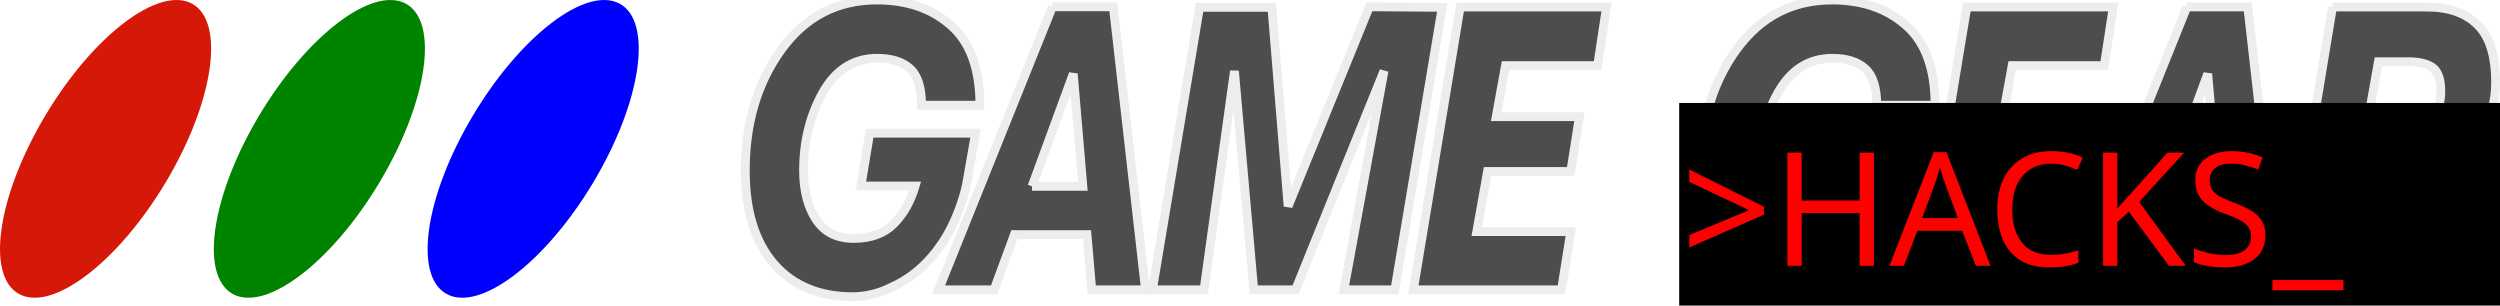
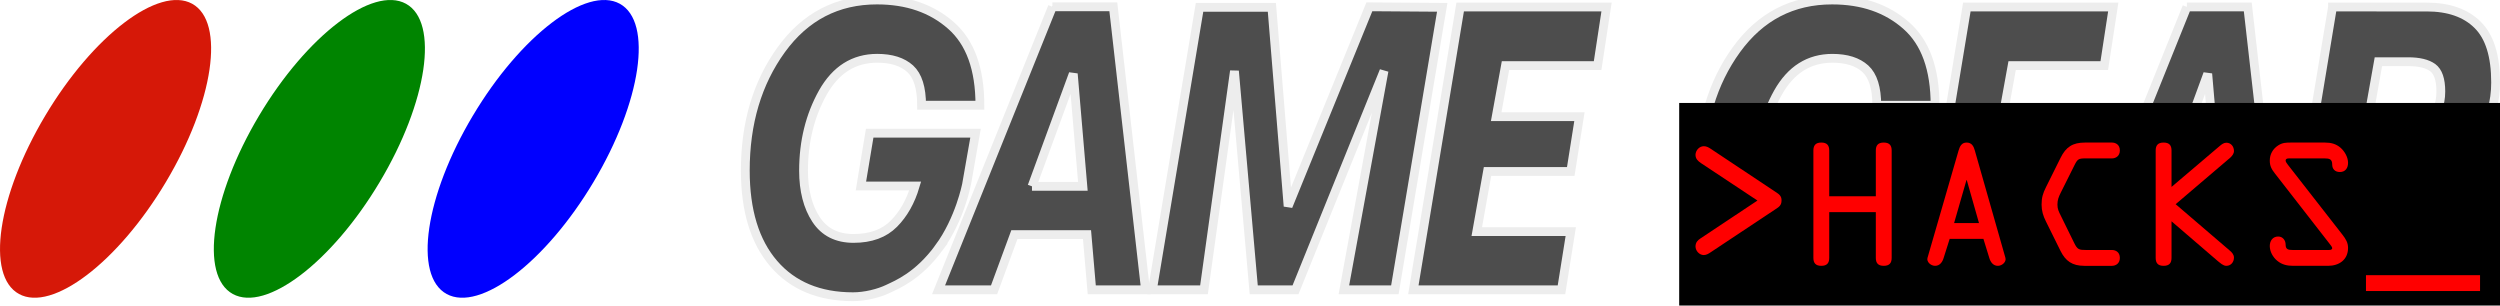
<svg xmlns="http://www.w3.org/2000/svg" version="1.1" id="Layer_1" x="0px" y="0px" width="567.93px" height="69.41px" viewBox="0 0 567.93 69.41" enable-background="new 0 0 567.93 69.41" xml:space="preserve">
  <g id="g3">
-     <path id="path5" fill="#4D4D4D" stroke="#EDEDED" stroke-width="2" d="M213.302,56.3c-4.779,6.492-9.51,8.334-11.58,9.33   c-2.068,0.998-5.201,1.779-7.941,1.779c-7.689,0-13.688-2.509-18-7.5c-4.314-5.017-6.469-12.048-6.469-21.165   c0-10.782,2.719-19.924,8.182-27.472C182.954,3.75,190.194,0,199.214,0c6.846,0,12.445,1.922,16.828,5.789   c4.383,3.844,6.564,9.891,6.564,18.117h-13.244c0-3.938-0.867-6.703-2.604-8.298c-1.732-1.569-4.219-2.366-7.477-2.366   c-5.32,0-9.422,2.601-12.352,7.78c-2.906,5.204-4.385,11.109-4.385,17.742c0,4.524,0.963,8.229,2.838,11.086   c1.898,2.885,4.732,4.313,8.508,4.313c3.938,0,6.984-1.125,9.188-3.354c2.18-2.201,3.797-5.063,4.828-8.556h-12.33l1.996-12h24.045   l-2.039,11.625c0,0.007-1.52,7.931-6.28,14.422H213.302z" />
+     <path id="path5" fill="#4D4D4D" stroke="#EDEDED" stroke-width="2" d="M213.302,56.3c-4.779,6.492-9.51,8.334-11.58,9.33   c-2.068,0.998-5.201,1.779-7.941,1.779c-7.689,0-13.688-2.509-18-7.5c-4.314-5.017-6.469-12.048-6.469-21.165   c0-10.782,2.719-19.924,8.182-27.472C182.954,3.75,190.194,0,199.214,0c6.846,0,12.445,1.922,16.828,5.789   c4.383,3.844,6.564,9.891,6.564,18.117h-13.244c0-3.938-0.867-6.703-2.604-8.298c-1.732-1.569-4.219-2.366-7.477-2.366   c-5.32,0-9.422,2.601-12.353,7.78c-2.906,5.204-4.385,11.109-4.385,17.742c0,4.524,0.963,8.229,2.838,11.086   c1.898,2.885,4.732,4.313,8.508,4.313c3.938,0,6.984-1.125,9.188-3.354c2.18-2.201,3.797-5.063,4.828-8.556h-12.33l1.996-12h24.045   l-2.039,11.625c0,0.007-1.52,7.931-6.28,14.422H213.302z" />
    <polygon id="polygon9" fill="#4D4D4D" stroke="#EDEDED" stroke-width="2" points="327.632,1.666 316.872,65.84 305.292,65.84    314.412,16.104 294.302,65.84 284.813,65.84 280.432,16.127 273.512,65.84 261.792,65.84 272.502,1.666 288.932,1.666    292.622,46.855 311.082,1.547  " />
-     <polygon id="polygon11" fill="#4D4D4D" stroke="#EDEDED" stroke-width="2" points="339.893,26.509 358.802,26.509 356.832,38.956    337.922,38.956 335.482,52.62 356.832,52.62 354.722,65.84 321.072,65.84 331.712,1.594 364.962,1.594 362.932,14.907    342.002,14.907  " />
+     <polygon id="polygon11" fill="#4D4D4D" stroke="#EDEDED" stroke-width="2" points="339.893,26.509 358.802,26.509 356.832,38.956    337.922,38.956 335.482,52.62 356.832,52.62 354.723,65.84 321.072,65.84 331.712,1.594 364.962,1.594 362.932,14.907    342.002,14.907  " />
    <path id="path13" fill="#4D4D4D" stroke="#EDEDED" stroke-width="2" d="M239.082,1.547l-25.87,64.293h12.609l4.617-12.541h16.5   l1.078,12.541h12.211l-7.313-64.292l-13.84-0.001H239.082z M234.442,42.331l9.377-25.571l2.178,25.571h-11.56H234.442z" />
  </g>
  <g id="g9">
-     <path id="path5_1_" fill="#4D4D4D" stroke="#EDEDED" stroke-width="2" d="M430.282,56.3c-4.781,6.492-9.511,8.334-11.58,9.331   c-2.068,0.997-5.201,1.779-7.941,1.779c-7.688,0-13.688-2.51-18-7.5c-4.313-5.018-6.471-12.046-6.471-21.164   c0-10.782,2.721-19.923,8.182-27.472c5.461-7.522,12.703-11.272,21.728-11.272c6.844,0,12.444,1.922,16.828,5.789   c4.385,3.845,6.563,9.893,6.563,18.118h-13.24c0-3.938-0.864-6.703-2.604-8.298c-1.732-1.568-4.219-2.366-7.478-2.366   c-5.319,0-9.422,2.601-12.352,7.78c-2.908,5.204-4.383,11.109-4.383,17.743c0,4.523,0.961,8.229,2.834,11.086   c1.897,2.885,4.733,4.313,8.51,4.313c3.938,0,6.984-1.125,9.188-3.354c2.18-2.203,3.797-5.063,4.83-8.556h-12.33l1.991-12h24.048   l-2.039,11.625c0,0.003-1.53,7.927-6.29,14.418H430.282z" />
-     <polygon id="polygon15" fill="#4D4D4D" stroke="#EDEDED" stroke-width="2" points="454.992,26.532 473.882,26.532 471.941,38.956    453.021,38.956 450.562,52.62 471.941,52.62 469.832,65.861 436.172,65.861 446.812,1.594 480.072,1.594 478.032,14.906    457.102,14.906  " />
-     <path id="path17" fill="#4D4D4D" stroke="#EDEDED" stroke-width="2" d="M496.802,1.573l-25.875,64.292h12.636l4.594-12.54h16.522   l1.076,12.54h12.189L510.63,1.573H496.8H496.802z M492.182,42.33l9.355-25.572l2.203,25.572H492.182L492.182,42.33z" />
-     <path id="path19" fill="#4D4D4D" stroke="#EDEDED" stroke-width="2" d="M537.492,29.836l2.813-15.819h6.75   c2.484,0,4.336,0.444,5.578,1.336c1.242,0.914,1.852,2.718,1.852,5.438c0,3.047-1.008,5.297-3,6.798   c-2.018,1.5-4.569,2.249-7.663,2.249L537.492,29.836L537.492,29.836z M529.882,1.594l-10.641,64.268h12.303l4.127-24.491h5.695   l9.516,24.491h14.109l-10.55-27.116c3.683-1.875,6.847-4.993,9.05-8.25c2.297-3.353,3.442-7.267,3.442-11.743   c0-6.07-1.356-10.431-4.102-13.125c-2.719-2.694-6.588-4.031-11.555-4.031l-21.4-0.002H529.882z" />
+     <path id="path5_1_" fill="#4D4D4D" stroke="#EDEDED" stroke-width="2" d="M430.282,56.3c-4.781,6.492-9.511,8.334-11.58,9.331   c-2.068,0.997-5.201,1.779-7.941,1.779c-7.688,0-13.688-2.51-18-7.5c-4.313-5.018-6.471-12.046-6.471-21.164   c0-10.782,2.721-19.923,8.183-27.472c5.46-7.522,12.702-11.272,21.728-11.272c6.844,0,12.444,1.922,16.828,5.789   c4.385,3.845,6.563,9.893,6.563,18.118h-13.24c0-3.938-0.863-6.703-2.604-8.298c-1.732-1.568-4.219-2.366-7.478-2.366   c-5.319,0-9.423,2.601-12.353,7.78c-2.908,5.204-4.383,11.109-4.383,17.743c0,4.523,0.961,8.229,2.834,11.086   c1.896,2.886,4.733,4.313,8.51,4.313c3.938,0,6.984-1.125,9.188-3.354c2.18-2.203,3.797-5.063,4.83-8.556h-12.33l1.99-12h24.049   l-2.039,11.625c0,0.003-1.53,7.927-6.29,14.418H430.282z" />
+     <polygon id="polygon15" fill="#4D4D4D" stroke="#EDEDED" stroke-width="2" points="454.992,26.532 473.882,26.532 471.941,38.956    453.021,38.956 450.563,52.62 471.941,52.62 469.832,65.861 436.172,65.861 446.813,1.594 480.072,1.594 478.032,14.906    457.102,14.906  " />
+     <path id="path17" fill="#4D4D4D" stroke="#EDEDED" stroke-width="2" d="M496.802,1.573l-25.875,64.292h12.636l4.595-12.54h16.521   l1.076,12.54h12.189L510.63,1.573H496.8H496.802z M492.182,42.33l9.355-25.572l2.203,25.572H492.182L492.182,42.33z" />
+     <path id="path19" fill="#4D4D4D" stroke="#EDEDED" stroke-width="2" d="M537.492,29.836l2.813-15.819h6.75   c2.484,0,4.336,0.444,5.578,1.336c1.242,0.914,1.853,2.718,1.853,5.438c0,3.047-1.009,5.297-3,6.798   c-2.019,1.5-4.569,2.249-7.663,2.249L537.492,29.836L537.492,29.836z M529.882,1.594l-10.641,64.268h12.303l4.127-24.49h5.695   l9.516,24.49h14.109l-10.55-27.115c3.683-1.875,6.847-4.993,9.05-8.25c2.297-3.353,3.442-7.267,3.442-11.743   c0-6.07-1.356-10.431-4.103-13.125c-2.719-2.694-6.588-4.031-11.555-4.031l-21.4-0.002h0.006V1.594z" />
  </g>
  <path id="path21" fill="#D61808" d="M10.276,26.281C21.133,8.071,36.079-3.295,43.659,0.855c7.564,4.168,4.898,22.309-5.979,40.506  C26.821,59.572,11.877,70.936,4.315,66.784C-3.267,62.619-0.585,44.477,10.276,26.281z" />
  <path id="path21_2_" fill="#008400" d="M58.848,26.281C69.706,8.071,84.651-3.295,92.229,0.855  c7.564,4.168,4.898,22.309-5.979,40.506C75.393,59.572,60.448,70.936,52.885,66.784C45.305,62.619,47.987,44.477,58.848,26.281z" />
  <path id="path21_3_" fill="#0000FF" d="M107.422,26.281c10.85-18.211,25.8-29.576,33.38-25.427  c7.564,4.168,4.898,22.309-5.979,40.505c-10.859,18.211-25.801,29.576-33.365,25.425c-7.586-4.165-4.903-22.308,5.96-40.503H107.422  z" />
  <rect x="381.465" y="23.389" width="186.465" height="46.021" />
-   <text transform="matrix(1 0 0 1 381.9648 60.3887)" fill="#FF0000" font-family="'OCRAStd'" font-size="36">&gt;HACKS_</text>
+   <g enable-background="new    ">
+     <path fill="#FF0000" d="M399.242,45.559l-12.814-8.495c-0.684-0.468-1.26-0.972-1.26-1.907c0.037-1.008,0.864-1.944,1.908-1.944   c0.54,0,1.044,0.252,1.477,0.54l14.83,9.863c0.791,0.504,1.367,0.936,1.331,1.943c0,1.044-0.54,1.439-1.331,1.943l-14.795,9.827   c-0.432,0.288-0.936,0.612-1.548,0.612c-1.008,0-1.872-0.973-1.872-1.98c0.037-0.899,0.469-1.367,1.188-1.836L399.242,45.559z" />
+     <path fill="#FF0000" d="M415.551,48.187v10.402c0,1.152-0.504,1.8-1.799,1.8c-1.297,0-1.801-0.647-1.801-1.8V34.184   c0-1.151,0.504-1.8,1.801-1.8c1.295,0,1.799,0.648,1.799,1.8v10.403h10.583V34.184c0-1.151,0.504-1.8,1.8-1.8s1.8,0.648,1.8,1.8   v24.405c0,1.152-0.504,1.8-1.8,1.8s-1.8-0.647-1.8-1.8V48.187H415.551z" />
+     <path fill="#FF0000" d="M444.926,34.22c0.289-0.972,0.685-1.836,1.836-1.836c1.188,0,1.62,0.9,1.872,1.836l6.947,24.369   c0.252,0.864-0.72,1.8-1.728,1.8c-1.116,0-1.691-0.936-1.943-1.8l-1.332-4.319h-7.668l-1.367,4.319   c-0.252,0.864-0.828,1.8-1.943,1.8c-1.008,0-1.98-0.936-1.729-1.8L444.926,34.22z M446.798,40.915h-0.071l-2.809,9.755h5.652   L446.798,40.915z" />
+     <path fill="#FF0000" d="M473.474,60.389c-2.7,0-4.247-1.08-5.399-3.42l-3.312-6.694c-0.612-1.225-0.972-2.376-0.972-3.78   c0-1.584,0.287-2.556,1.008-3.995l3.311-6.659c1.225-2.483,2.772-3.456,5.544-3.456h6.119c0.792,0,1.8,0.433,1.8,1.8   c0,1.296-0.972,1.8-1.8,1.8h-6.011c-1.549,0-1.801,0.145-2.484,1.512l-3.131,6.264c-0.469,0.972-0.756,1.62-0.756,2.735   c0,1.008,0.324,1.62,0.756,2.484l3.059,6.227c0.721,1.476,1.08,1.584,2.7,1.584h5.867c0.792,0,1.8,0.432,1.8,1.8   c0,1.296-0.972,1.8-1.8,1.8H473.474z" />
+     <path fill="#FF0000" d="M489.71,34.184c0-1.151,0.504-1.8,1.8-1.8s1.8,0.648,1.8,1.8v8.279l10.979-9.323   c0.433-0.359,0.899-0.72,1.476-0.72c1.045,0,1.729,0.864,1.729,1.872c0,0.612-0.396,1.116-0.828,1.512l-12.418,10.583   l12.346,10.582c0.469,0.396,0.9,0.9,0.9,1.548c0,1.008-0.684,1.872-1.729,1.872c-0.756,0-1.367-0.647-1.943-1.08l-10.511-9.034   v8.314c0,1.152-0.504,1.8-1.8,1.8s-1.8-0.647-1.8-1.8V34.184z" />
+     <path fill="#FF0000" d="M532.152,53.334c0.72,0.936,1.26,1.764,1.26,2.987c0,2.699-2.053,4.067-4.535,4.067h-7.92   c-1.367,0-2.555-0.252-3.635-1.152c-0.973-0.791-1.692-2.087-1.692-3.347c0-1.152,0.647-2.16,1.907-2.16   c1.045,0,1.692,0.864,1.692,1.836c0,1.08,0.576,1.224,1.584,1.224h7.812c0.287,0,1.188,0.108,1.188-0.432   c0-0.288-0.504-0.828-0.648-1.044l-12.346-15.874c-0.756-0.972-1.188-1.692-1.188-2.952c0-1.439,0.685-2.663,1.907-3.455   c1.008-0.648,1.836-0.648,2.988-0.648h7.631c1.368,0,2.52,0.288,3.563,1.188c0.937,0.828,1.692,2.159,1.692,3.419   c0,1.152-0.576,2.088-1.872,2.088c-1.08,0-1.728-0.684-1.728-1.691c0-1.224-0.612-1.404-1.729-1.404h-7.631   c-0.396,0-1.224-0.107-1.224,0.504c0,0.324,0.396,0.756,0.54,0.973L532.152,53.334z" />
+     <path fill="#FF0000" d="M563.398,62.513v3.6h-25.916v-3.6H563.398z" />
+   </g>
</svg>
